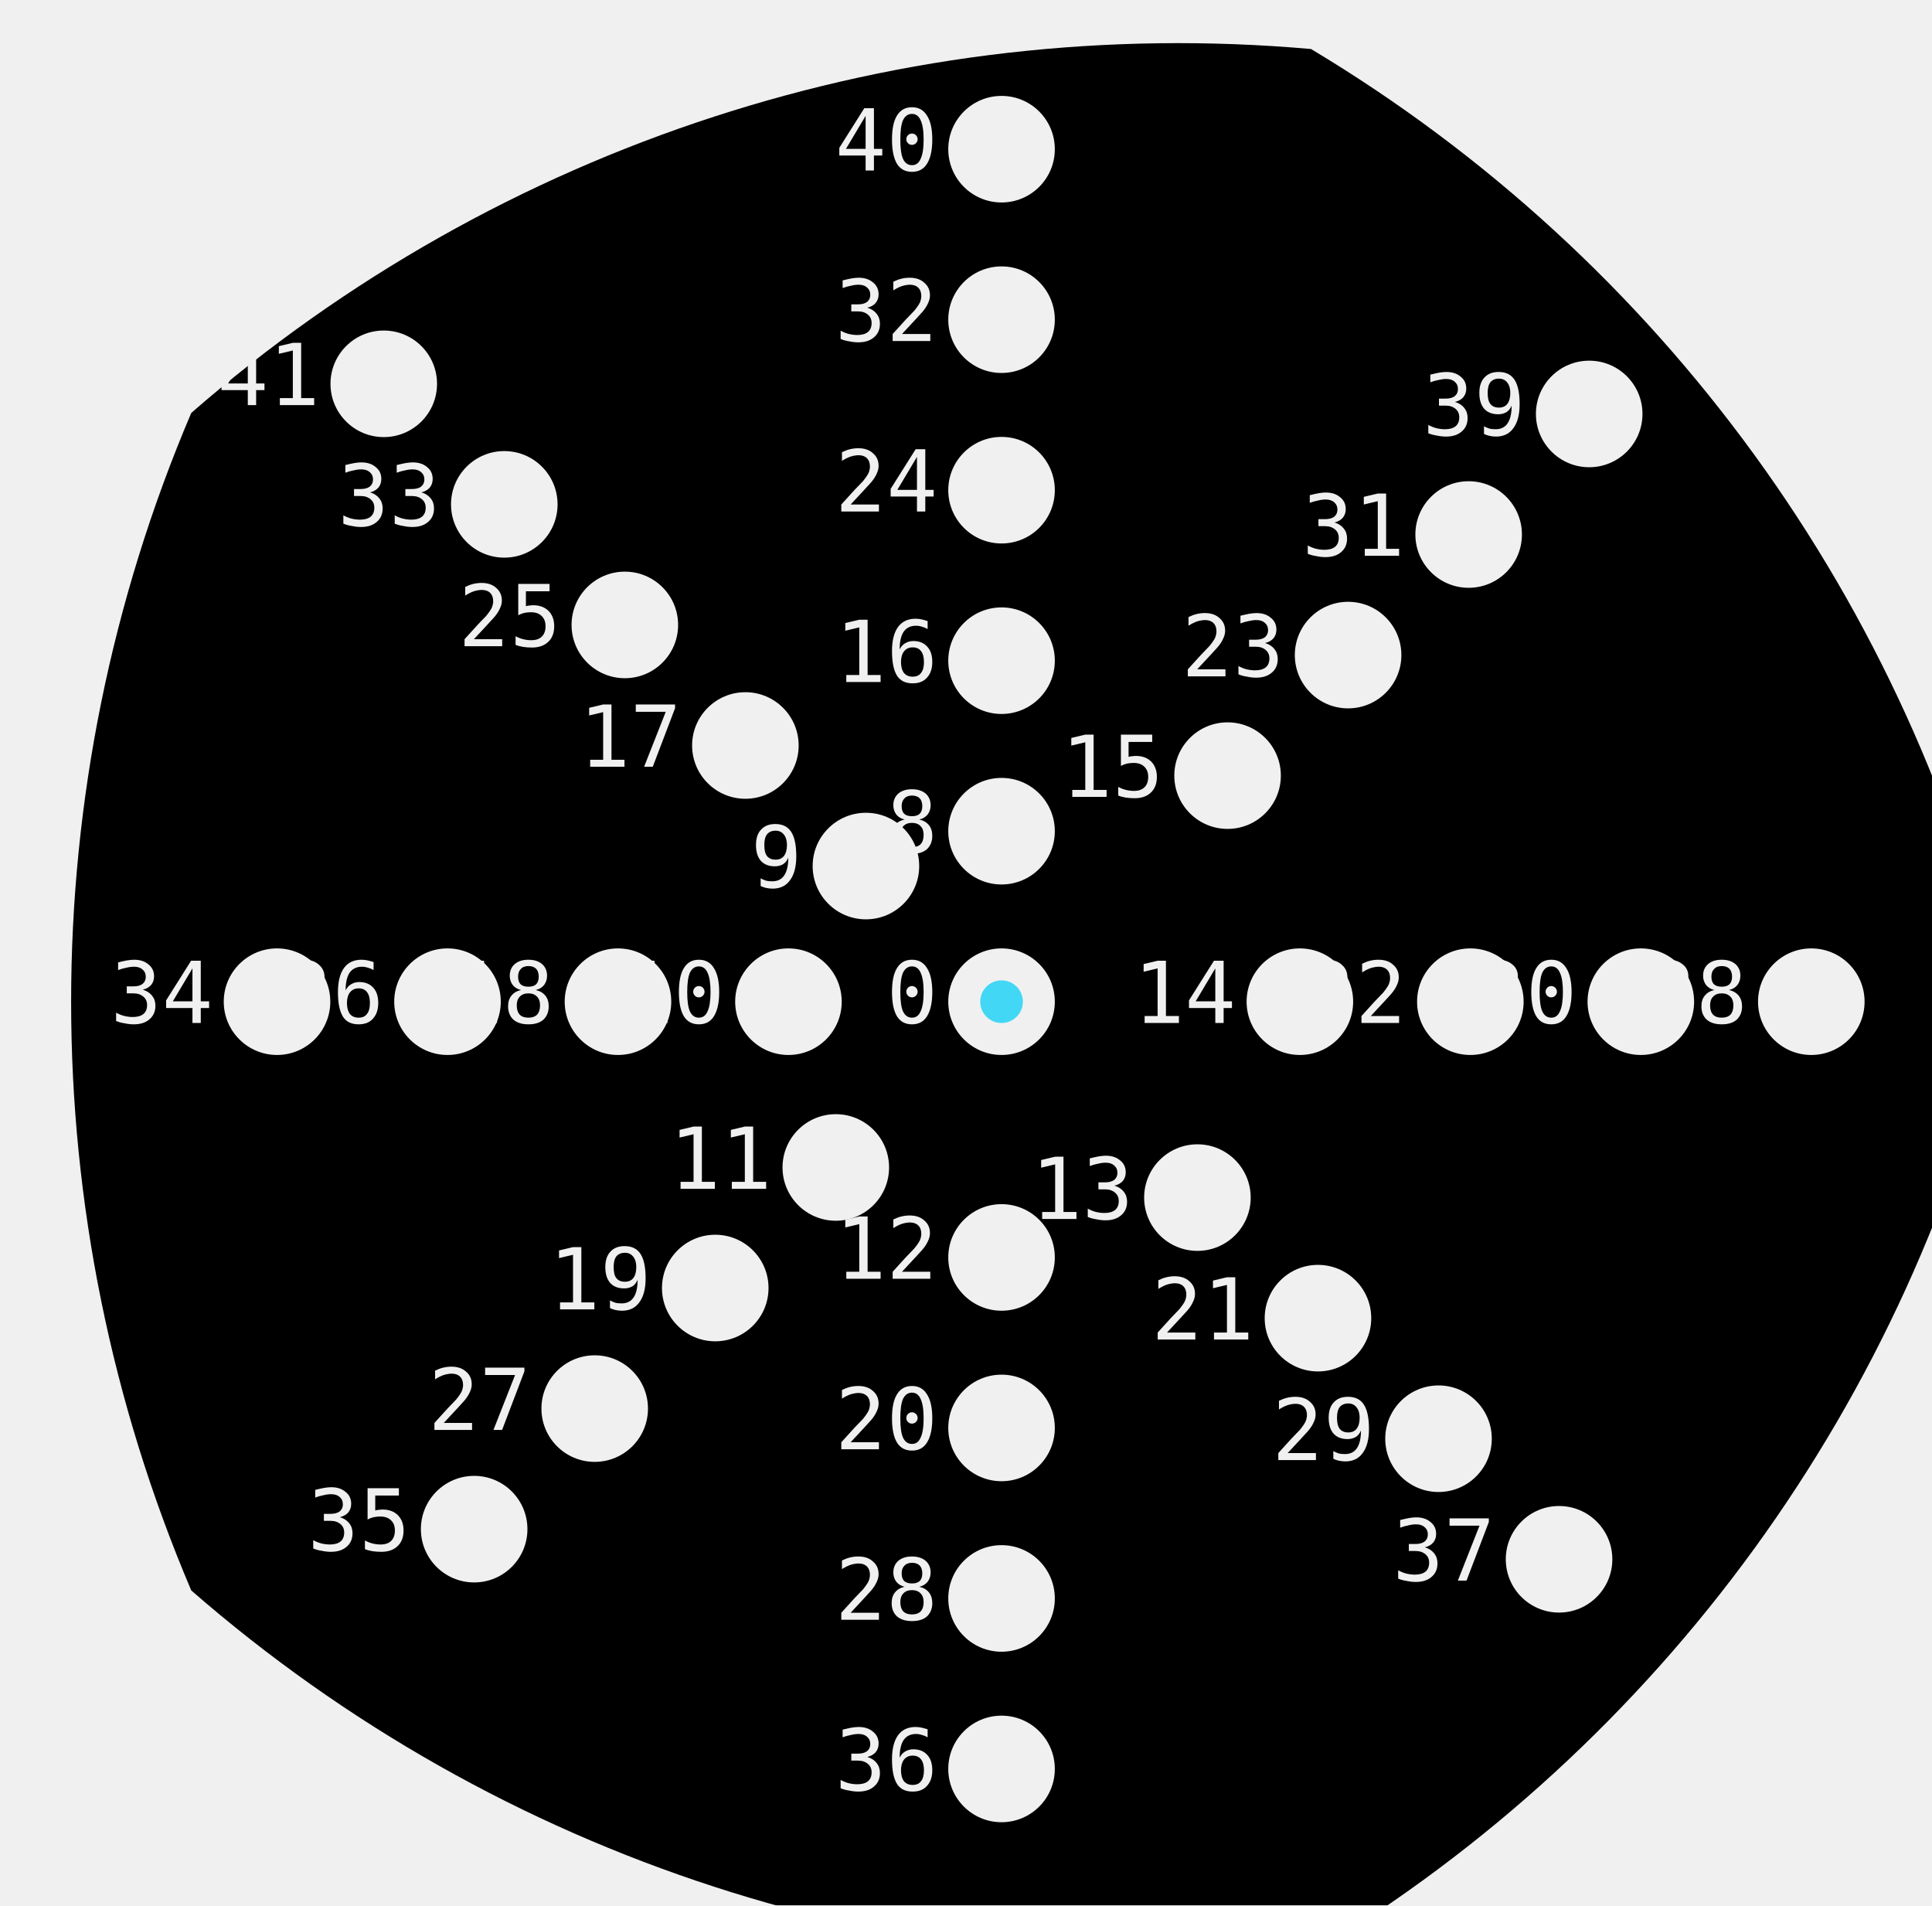
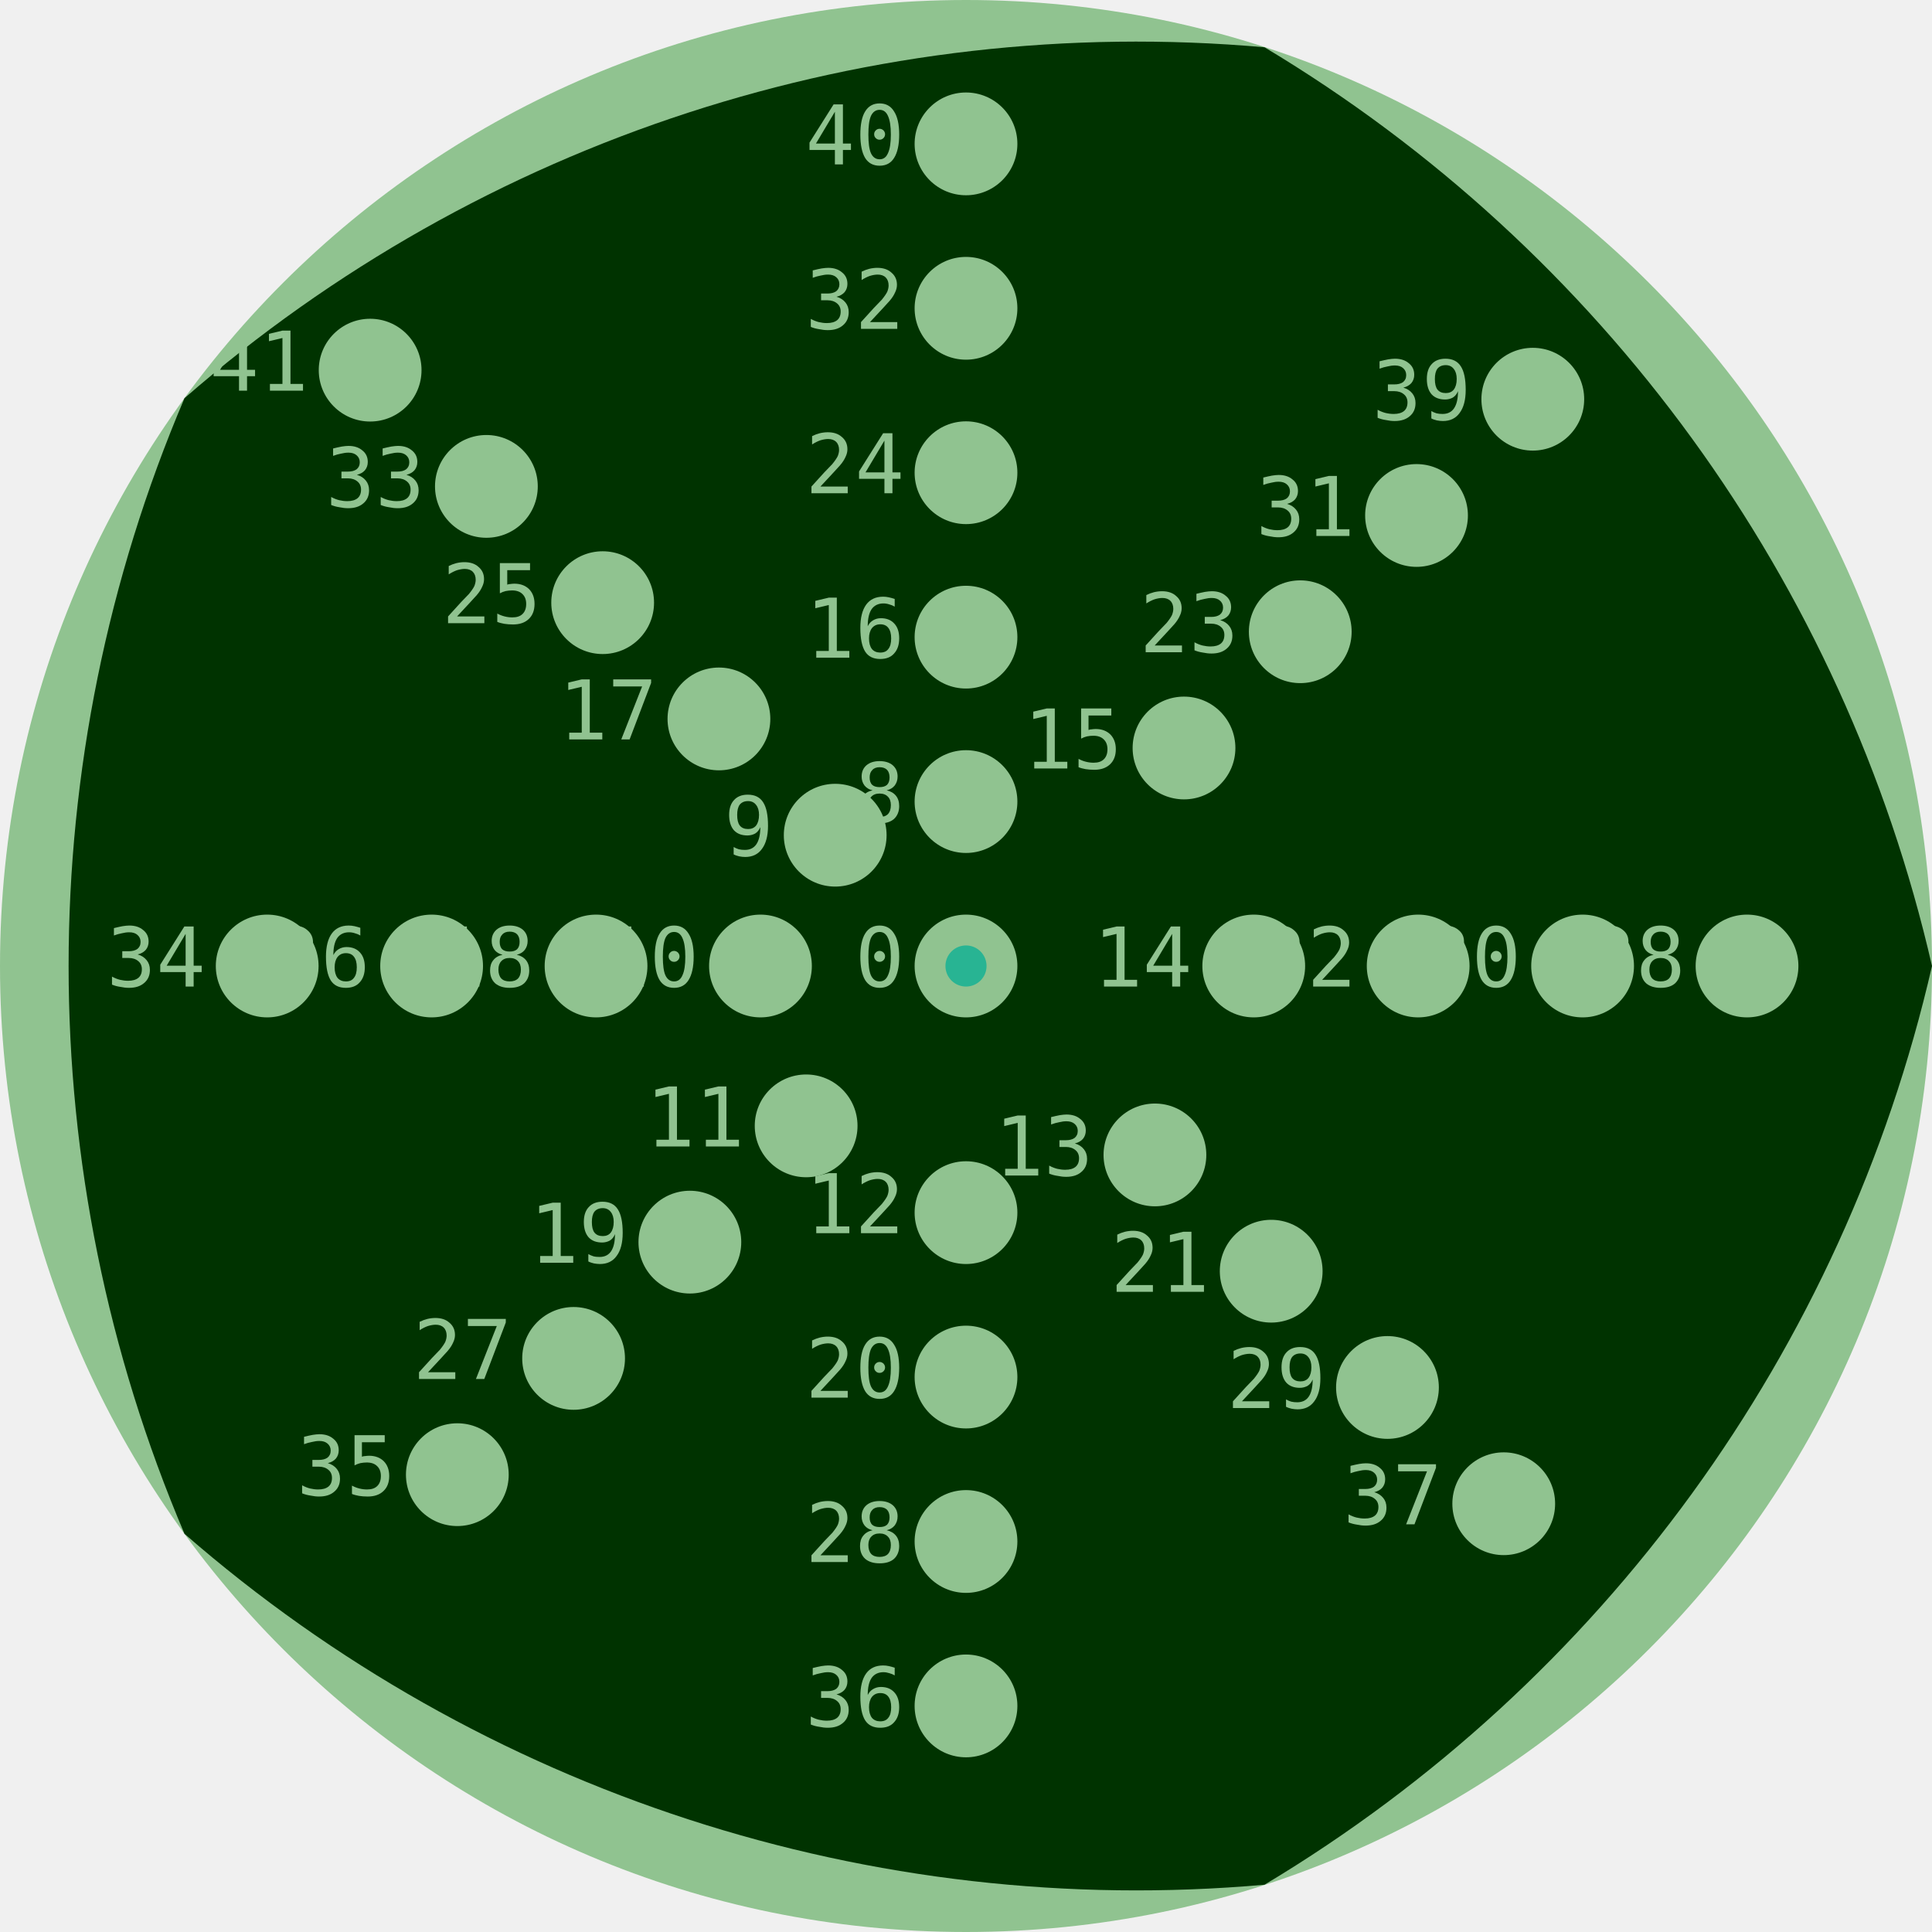
<svg xmlns="http://www.w3.org/2000/svg" xmlns:ns1="http://nathanfriend.io/inspiral">
  <g>
    <style>
      text {
        font-family: monospace;
        font-size: 4px;
      }
    </style>
    <mask id="holes">
      <rect width="100%" height="100%" fill="white" />
      <circle cx="47" cy="47" r="2.5" ns1:hole-name="0" ns1:hole-text-position-angle="0" ns1:hole-text-rotation-angle="0" />
      <text x="44" y="48" text-anchor="end">0</text>
      <circle cx="47" cy="39" r="2.5" ns1:hole-name="8" ns1:hole-text-position-angle="2.3415926535897933" ns1:hole-text-rotation-angle="-0.7" />
      <text x="44" y="40" text-anchor="end">8</text>
      <circle cx="47" cy="31" r="2.5" ns1:hole-name="16" ns1:hole-text-position-angle="2.741592653589793" ns1:hole-text-rotation-angle="0" />
      <text x="44" y="32" text-anchor="end">16</text>
      <circle cx="47" cy="23" r="2.5" ns1:hole-name="24" ns1:hole-text-position-angle="3.141592653589793" ns1:hole-text-rotation-angle="0" />
      <text x="44" y="24" text-anchor="end">24</text>
      <circle cx="47" cy="15" r="2.5" ns1:hole-name="32" ns1:hole-text-position-angle="3.141592653589793" ns1:hole-text-rotation-angle="0" />
      <text x="44" y="16" text-anchor="end">32</text>
      <circle cx="47" cy="7" r="2.5" ns1:hole-name="40" ns1:hole-text-position-angle="3.141592653589793" ns1:hole-text-rotation-angle="0" />
      <text x="44" y="8" text-anchor="end">40</text>
      <circle cx="40.636" cy="40.636" r="2.5" ns1:hole-name="9" ns1:hole-text-position-angle="3.1269908169872416" ns1:hole-text-rotation-angle="-1.4853981633974482" />
      <text x="37.636" y="41.636" text-anchor="end">9</text>
      <circle cx="34.979" cy="34.979" r="2.5" ns1:hole-name="17" ns1:hole-text-position-angle="3.5269908169872415" ns1:hole-text-rotation-angle="-0.7853981633974483" />
      <text x="31.979" y="35.979" text-anchor="end">17</text>
      <circle cx="29.322" cy="29.322" r="2.5" ns1:hole-name="25" ns1:hole-text-position-angle="3.9269908169872414" ns1:hole-text-rotation-angle="-0.7853981633974483" />
      <text x="26.322" y="30.322" text-anchor="end">25</text>
      <circle cx="23.665" cy="23.665" r="2.5" ns1:hole-name="33" ns1:hole-text-position-angle="3.9269908169872414" ns1:hole-text-rotation-angle="-0.7853981633974483" />
      <text x="20.665" y="24.665" text-anchor="end">33</text>
      <circle cx="18.009" cy="18.009" r="2.5" ns1:hole-name="41" ns1:hole-text-position-angle="3.9269908169872414" ns1:hole-text-rotation-angle="-0.7853981633974483" />
      <text x="15.009" y="19.009" text-anchor="end">41</text>
      <circle cx="37" cy="47" r="2.5" ns1:hole-name="10" ns1:hole-text-position-angle="4.312388980384689" ns1:hole-text-rotation-angle="-1.5707963267948966" />
      <text x="34" y="48" text-anchor="end">10</text>
      <circle cx="29" cy="47" r="2.5" ns1:hole-name="18" ns1:hole-text-position-angle="4.71238898038469" ns1:hole-text-rotation-angle="-1.5707963267948966" />
      <text x="26" y="48" text-anchor="end">18</text>
      <circle cx="21" cy="47" r="2.5" ns1:hole-name="26" ns1:hole-text-position-angle="4.71238898038469" ns1:hole-text-rotation-angle="-1.5707963267948966" />
      <text x="18" y="48" text-anchor="end">26</text>
      <circle cx="13" cy="47" r="2.5" ns1:hole-name="34" ns1:hole-text-position-angle="4.71238898038469" ns1:hole-text-rotation-angle="-1.5707963267948966" />
      <text x="10" y="48" text-anchor="end">34</text>
      <circle cx="39.222" cy="54.778" r="2.5" ns1:hole-name="11" ns1:hole-text-position-angle="4.997787143782138" ns1:hole-text-rotation-angle="-2.356194490192345" />
      <text x="36.222" y="55.778" text-anchor="end">11</text>
      <circle cx="33.565" cy="60.435" r="2.5" ns1:hole-name="19" ns1:hole-text-position-angle="5.497787143782138" ns1:hole-text-rotation-angle="-2.356194490192345" />
      <text x="30.565" y="61.435" text-anchor="end">19</text>
      <circle cx="27.908" cy="66.092" r="2.5" ns1:hole-name="27" ns1:hole-text-position-angle="5.497787143782138" ns1:hole-text-rotation-angle="-2.356194490192345" />
      <text x="24.908" y="67.092" text-anchor="end">27</text>
      <circle cx="22.251" cy="71.749" r="2.5" ns1:hole-name="35" ns1:hole-text-position-angle="5.497787143782138" ns1:hole-text-rotation-angle="-2.356194490192345" />
      <text x="19.251" y="72.749" text-anchor="end">35</text>
      <circle cx="47" cy="59" r="2.5" ns1:hole-name="12" ns1:hole-text-position-angle="6.083185307179586" ns1:hole-text-rotation-angle="-3.141592653589793" />
      <text x="44" y="60" text-anchor="end">12</text>
      <circle cx="47" cy="67" r="2.5" ns1:hole-name="20" ns1:hole-text-position-angle="6.283185307179586" ns1:hole-text-rotation-angle="-3.141592653589793" />
      <text x="44" y="68" text-anchor="end">20</text>
      <circle cx="47" cy="75" r="2.5" ns1:hole-name="28" ns1:hole-text-position-angle="6.283185307179586" ns1:hole-text-rotation-angle="-3.141592653589793" />
      <text x="44" y="76" text-anchor="end">28</text>
      <circle cx="47" cy="83" r="2.5" ns1:hole-name="36" ns1:hole-text-position-angle="6.283185307179586" ns1:hole-text-rotation-angle="-3.141592653589793" />
      <text x="44" y="84" text-anchor="end">36</text>
      <circle cx="56.192" cy="56.192" r="2.5" ns1:hole-name="13" ns1:hole-text-position-angle="6.668583470577034" ns1:hole-text-rotation-angle="-3.9269908169872414" />
      <text x="53.192" y="57.192" text-anchor="end">13</text>
      <circle cx="61.849" cy="61.849" r="2.5" ns1:hole-name="21" ns1:hole-text-position-angle="7.0685834705770345" ns1:hole-text-rotation-angle="-3.9269908169872414" />
      <text x="58.849" y="62.849" text-anchor="end">21</text>
      <circle cx="67.506" cy="67.506" r="2.5" ns1:hole-name="29" ns1:hole-text-position-angle="7.0685834705770345" ns1:hole-text-rotation-angle="-3.9269908169872414" />
      <text x="64.506" y="68.506" text-anchor="end">29</text>
      <circle cx="73.163" cy="73.163" r="2.5" ns1:hole-name="37" ns1:hole-text-position-angle="7.0685834705770345" ns1:hole-text-rotation-angle="-3.9269908169872414" />
      <text x="70.163" y="74.163" text-anchor="end">37</text>
      <circle cx="61" cy="47" r="2.5" ns1:hole-name="14" ns1:hole-text-position-angle="7.653981633974483" ns1:hole-text-rotation-angle="-4.71238898038469" />
      <text x="58" y="48" text-anchor="end">14</text>
      <circle cx="69" cy="47" r="2.5" ns1:hole-name="22" ns1:hole-text-position-angle="7.853981633974483" ns1:hole-text-rotation-angle="-4.71238898038469" />
      <text x="66" y="48" text-anchor="end">22</text>
      <circle cx="77" cy="47" r="2.5" ns1:hole-name="30" ns1:hole-text-position-angle="7.853981633974483" ns1:hole-text-rotation-angle="-4.71238898038469" />
      <text x="74" y="48" text-anchor="end">30</text>
      <circle cx="85" cy="47" r="2.5" ns1:hole-name="38" ns1:hole-text-position-angle="7.853981633974483" ns1:hole-text-rotation-angle="-4.71238898038469" />
      <text x="82" y="48" text-anchor="end">38</text>
      <circle cx="57.607" cy="36.393" r="2.5" ns1:hole-name="15" ns1:hole-text-position-angle="8.439379797371931" ns1:hole-text-rotation-angle="-5.497787143782138" />
      <text x="54.607" y="37.393" text-anchor="end">15</text>
      <circle cx="63.263" cy="30.737" r="2.5" ns1:hole-name="23" ns1:hole-text-position-angle="8.63937979737193" ns1:hole-text-rotation-angle="-5.497787143782138" />
      <text x="60.263" y="31.737" text-anchor="end">23</text>
      <circle cx="68.92" cy="25.08" r="2.5" ns1:hole-name="31" ns1:hole-text-position-angle="8.63937979737193" ns1:hole-text-rotation-angle="-5.497787143782138" />
      <text x="65.92" y="26.08" text-anchor="end">31</text>
      <circle cx="74.577" cy="19.423" r="2.5" ns1:hole-name="39" ns1:hole-text-position-angle="8.63937979737193" ns1:hole-text-rotation-angle="-5.497787143782138" />
      <text x="71.577" y="20.423" text-anchor="end">39</text>
    </mask>
-     <path mask="url(#holes)" d="M 94 47              A 70.5 70.5 0 0 0 61.524 2.3              A 70.5 70.5 0 0 0 8.976 19.374              A 70.5 70.5 0 0 0 8.976 74.626              A 70.5 70.5 0 0 0 61.524 91.7              A 70.5 70.5 0 0 0 94 47              Z" />
+     <path id="shape" mask="url(#holes)" d="M 94 47              A 70.5 70.5 0 0 0 61.524 2.3              A 70.5 70.5 0 0 0 8.976 19.374              A 70.5 70.5 0 0 0 8.976 74.626              A 70.5 70.5 0 0 0 61.524 91.7              A 70.5 70.5 0 0 0 94 47              Z" />
    <circle id="center-point" cx="47" cy="47" r="1" fill="#42d7f5" />
+     <style>
+       #clip {
+         fill: green;
+         opacity: 0.4;
+       }
+     </style>
+     <ellipse id="clip" cx="47" cy="47" rx="47" ry="47" />
  </g>
</svg>
